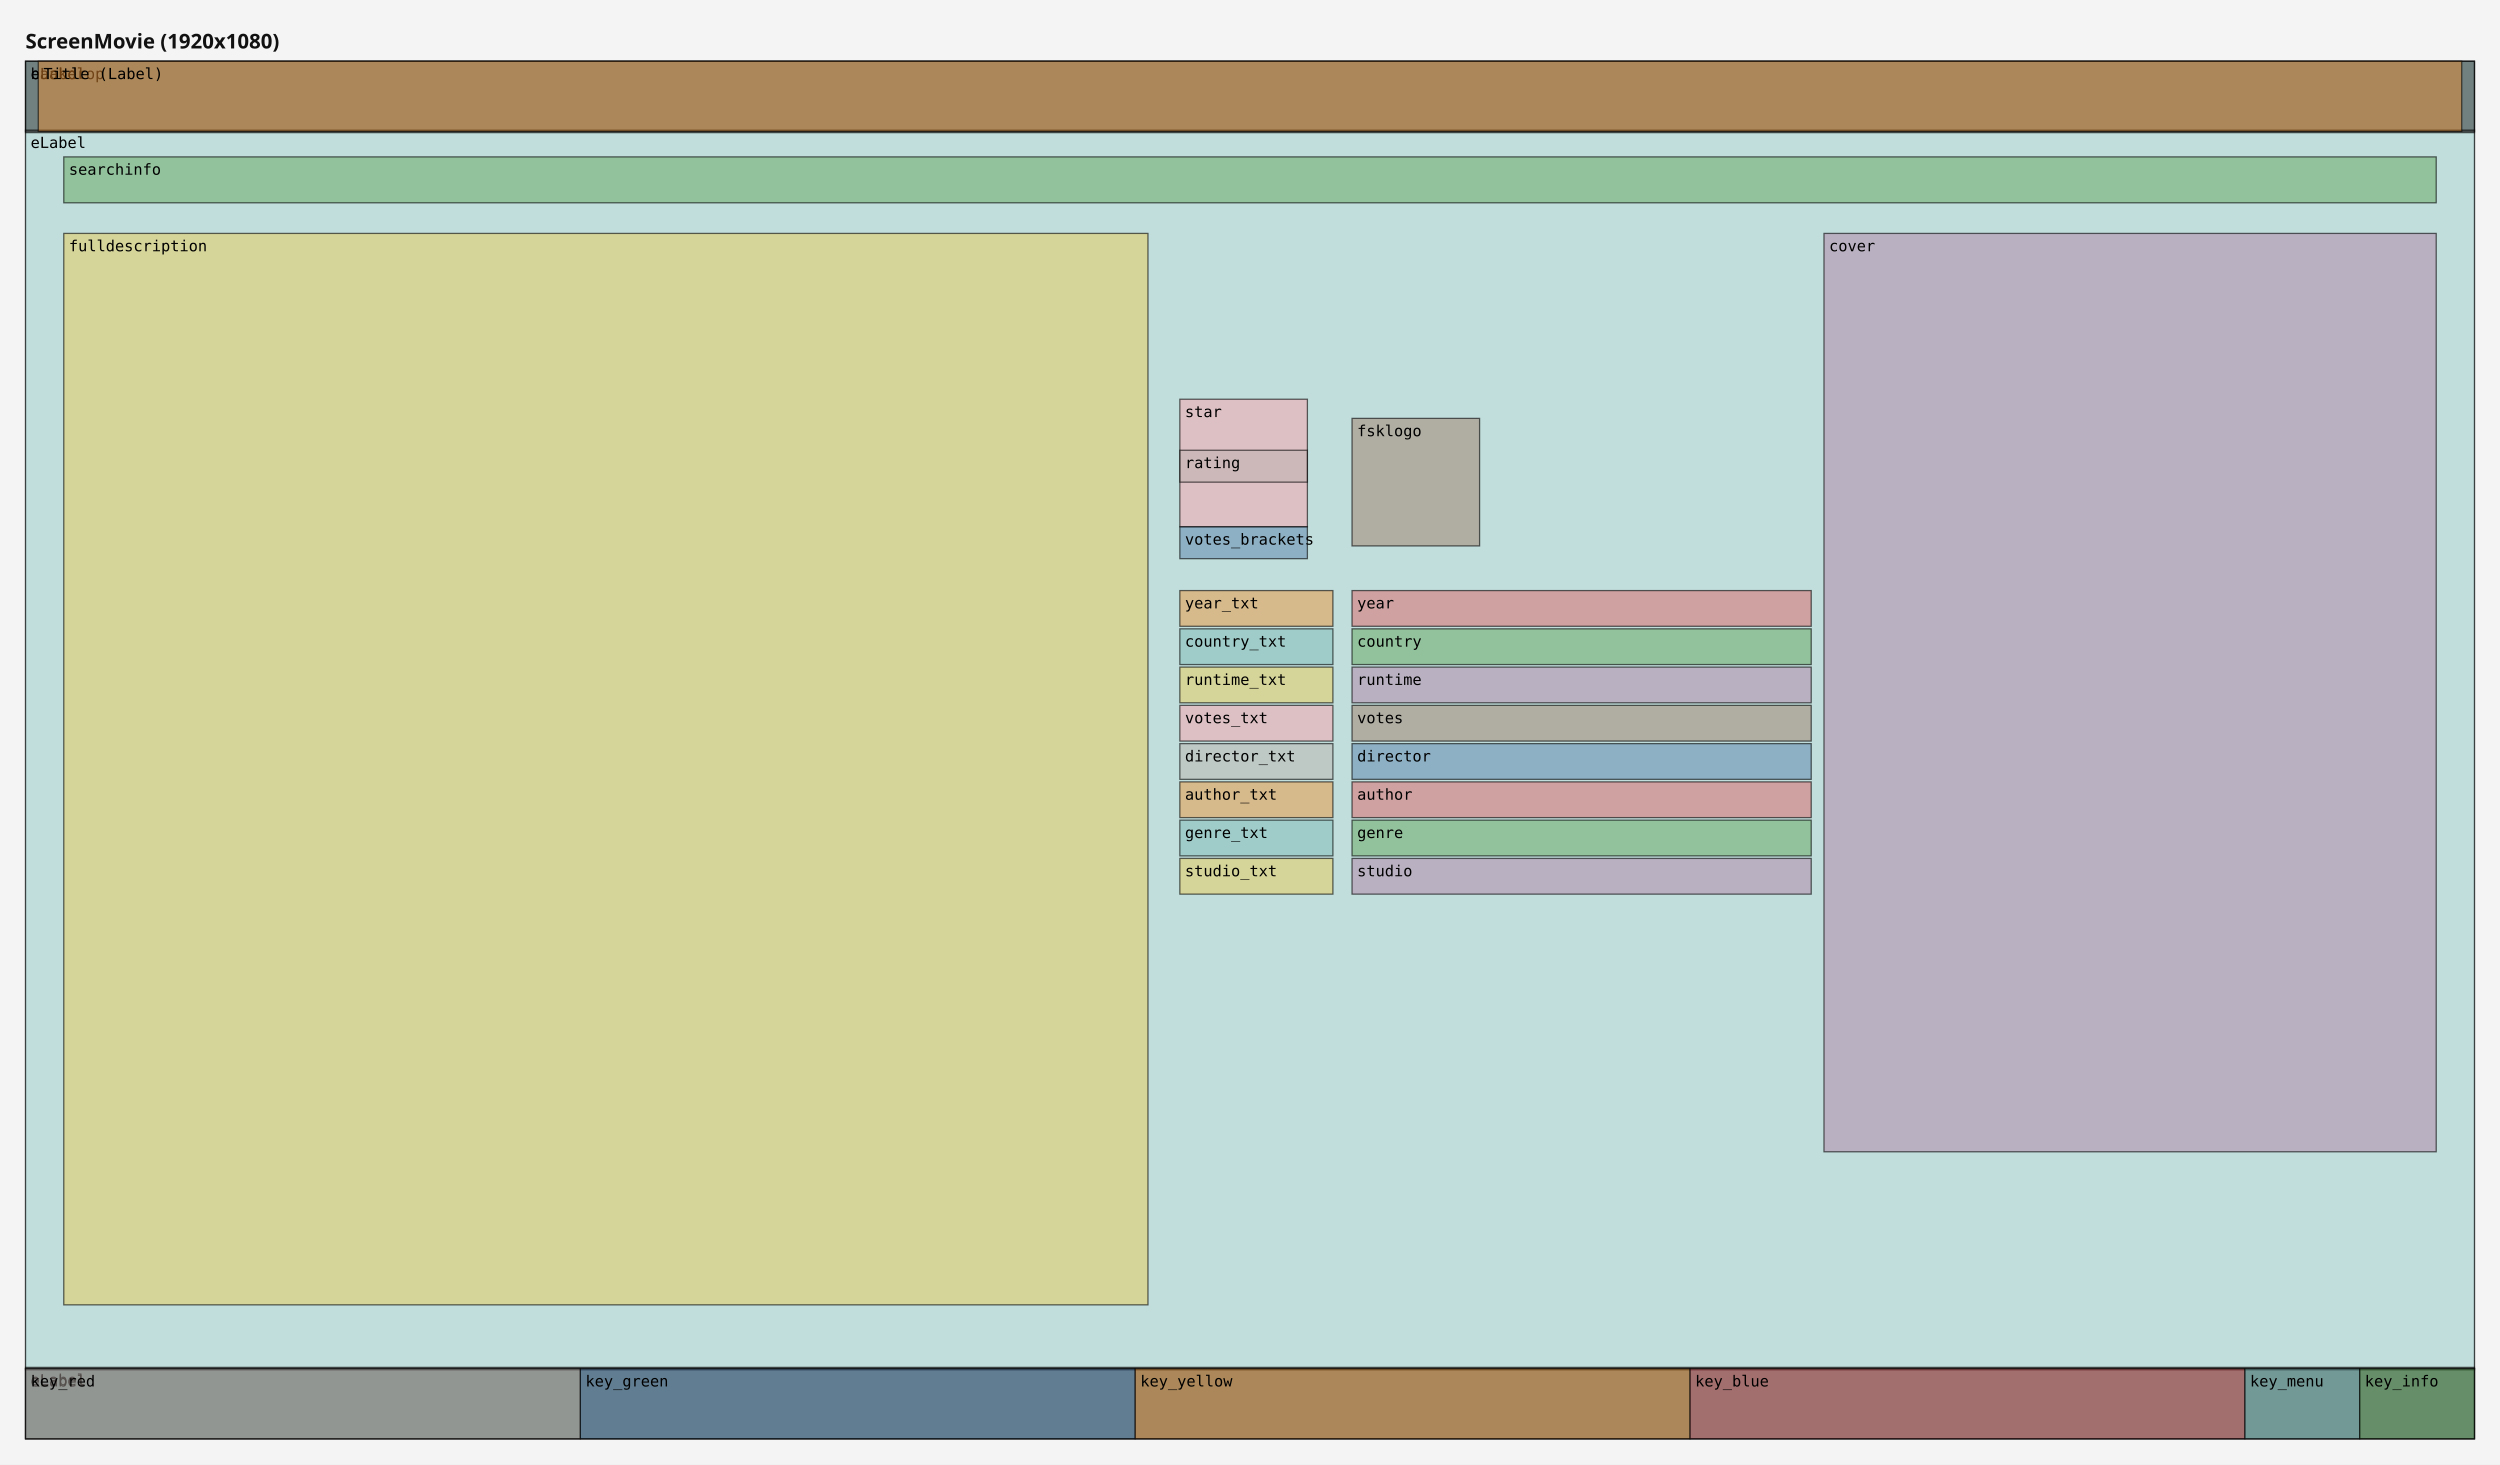
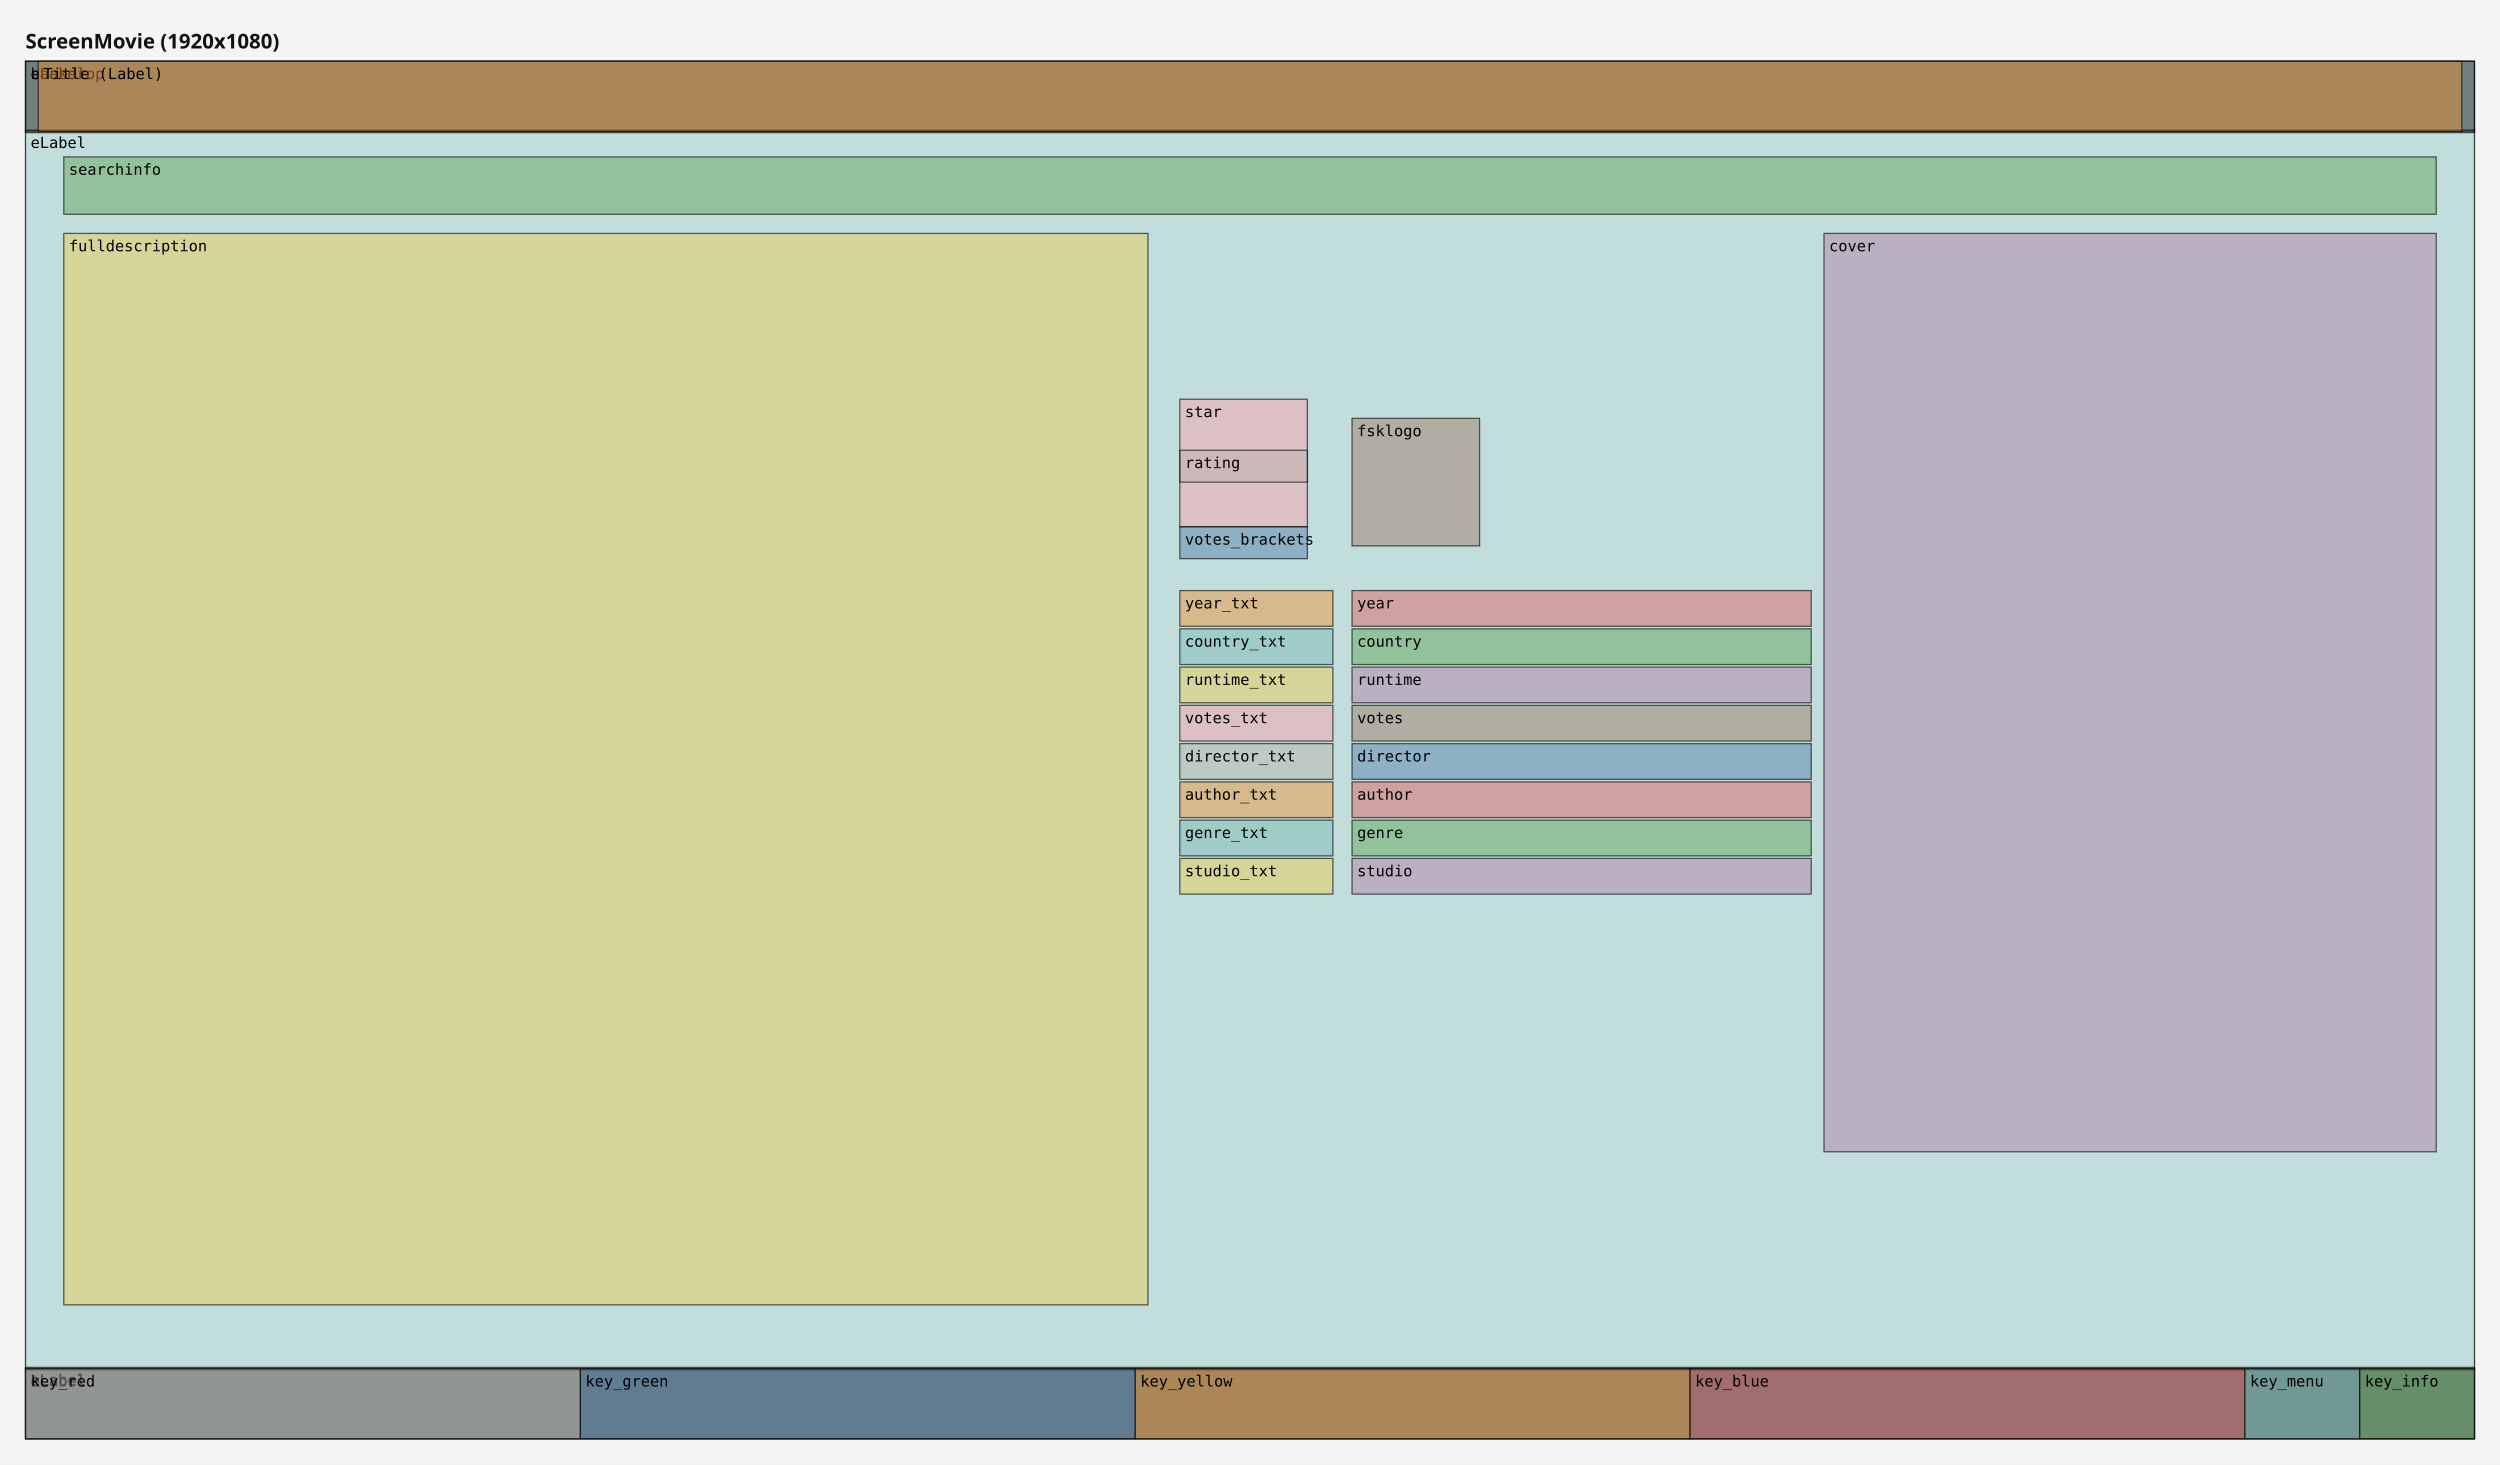
<svg xmlns="http://www.w3.org/2000/svg" width="1960" height="1148" viewBox="0 0 1960 1148">
  <rect x="0" y="0" width="1960" height="1148" fill="#f4f4f4" />
  <text x="20" y="38" font-family="sans-serif" font-size="16" font-weight="bold" fill="#111111">ScreenMovie (1920x1080)</text>
  <g data-screen="0" transform="translate(20,48)">
    <rect x="0" y="0" width="1920" height="1080" fill="#ffffff" stroke="#999999" stroke-width="1" />
    <g>
      <rect data-ref="0:3" x="0" y="0" width="1920" height="1080" fill="#76b7b2" fill-opacity="0.45" stroke="#000000" stroke-opacity="0.6" stroke-width="1" />
      <text x="4" y="14" font-family="monospace" font-size="12" fill="#000000">backdrop</text>
    </g>
    <g>
-       <rect data-ref="0:0" x="0" y="0" width="1920" height="55" fill="#101010" fill-opacity="0.45" stroke="#000000" stroke-opacity="0.6" stroke-width="1" />
+       <rect data-ref="0:0" x="0" y="0" width="1920" height="55" fill="#0e0e0e" fill-opacity="0.45" stroke="#000000" stroke-opacity="0.6" stroke-width="1" />
      <text x="4" y="14" font-family="monospace" font-size="12" fill="#000000">eLabel</text>
    </g>
    <g>
-       <rect data-ref="0:2" x="0" y="54" width="1920" height="2" fill="#404040" fill-opacity="0.45" stroke="#000000" stroke-opacity="0.6" stroke-width="1" />
+       <rect data-ref="0:2" x="0" y="54" width="1920" height="2" fill="#424242" fill-opacity="0.45" stroke="#000000" stroke-opacity="0.6" stroke-width="1" />
      <text x="4" y="68" font-family="monospace" font-size="12" fill="#000000">eLabel</text>
    </g>
    <g>
-       <rect data-ref="0:4" x="30" y="75" width="1860" height="36" fill="#59a14f" fill-opacity="0.45" stroke="#000000" stroke-opacity="0.6" stroke-width="1" />
+       <rect data-ref="0:4" x="30" y="75" width="1860" height="45" fill="#59a14f" fill-opacity="0.45" stroke="#000000" stroke-opacity="0.6" stroke-width="1" />
      <text x="34" y="89" font-family="monospace" font-size="12" fill="#000000">searchinfo</text>
    </g>
    <g>
      <rect data-ref="0:5" x="30" y="135" width="850" height="840" fill="#edc948" fill-opacity="0.45" stroke="#000000" stroke-opacity="0.6" stroke-width="1" />
      <text x="34" y="149" font-family="monospace" font-size="12" fill="#000000">fulldescription</text>
    </g>
    <g>
      <rect data-ref="0:6" x="1410" y="135" width="480" height="720" fill="#b07aa1" fill-opacity="0.45" stroke="#000000" stroke-opacity="0.6" stroke-width="1" />
      <text x="1414" y="149" font-family="monospace" font-size="12" fill="#000000">cover</text>
    </g>
    <g>
      <rect data-ref="0:7" x="905" y="265" width="100" height="100" fill="#ff9da7" fill-opacity="0.45" stroke="#000000" stroke-opacity="0.6" stroke-width="1" />
      <text x="909" y="279" font-family="monospace" font-size="12" fill="#000000">star</text>
    </g>
    <g>
      <rect data-ref="0:11" x="905" y="415" width="120" height="28" fill="#f28e2b" fill-opacity="0.45" stroke="#000000" stroke-opacity="0.6" stroke-width="1" />
      <text x="909" y="429" font-family="monospace" font-size="12" fill="#000000">year_txt</text>
    </g>
    <g>
      <rect data-ref="0:12" x="1040" y="415" width="360" height="28" fill="#e15759" fill-opacity="0.45" stroke="#000000" stroke-opacity="0.6" stroke-width="1" />
      <text x="1044" y="429" font-family="monospace" font-size="12" fill="#000000">year</text>
    </g>
    <g>
      <rect data-ref="0:13" x="905" y="445" width="120" height="28" fill="#76b7b2" fill-opacity="0.45" stroke="#000000" stroke-opacity="0.6" stroke-width="1" />
      <text x="909" y="459" font-family="monospace" font-size="12" fill="#000000">country_txt</text>
    </g>
    <g>
      <rect data-ref="0:14" x="1040" y="445" width="360" height="28" fill="#59a14f" fill-opacity="0.45" stroke="#000000" stroke-opacity="0.6" stroke-width="1" />
      <text x="1044" y="459" font-family="monospace" font-size="12" fill="#000000">country</text>
    </g>
    <g>
      <rect data-ref="0:15" x="905" y="475" width="120" height="28" fill="#edc948" fill-opacity="0.45" stroke="#000000" stroke-opacity="0.6" stroke-width="1" />
      <text x="909" y="489" font-family="monospace" font-size="12" fill="#000000">runtime_txt</text>
    </g>
    <g>
      <rect data-ref="0:16" x="1040" y="475" width="360" height="28" fill="#b07aa1" fill-opacity="0.45" stroke="#000000" stroke-opacity="0.6" stroke-width="1" />
      <text x="1044" y="489" font-family="monospace" font-size="12" fill="#000000">runtime</text>
    </g>
    <g>
      <rect data-ref="0:17" x="905" y="505" width="120" height="28" fill="#ff9da7" fill-opacity="0.45" stroke="#000000" stroke-opacity="0.6" stroke-width="1" />
      <text x="909" y="519" font-family="monospace" font-size="12" fill="#000000">votes_txt</text>
    </g>
    <g>
      <rect data-ref="0:18" x="1040" y="505" width="360" height="28" fill="#9c755f" fill-opacity="0.45" stroke="#000000" stroke-opacity="0.6" stroke-width="1" />
      <text x="1044" y="519" font-family="monospace" font-size="12" fill="#000000">votes</text>
    </g>
    <g>
      <rect data-ref="0:19" x="905" y="535" width="120" height="28" fill="#bab0ac" fill-opacity="0.45" stroke="#000000" stroke-opacity="0.6" stroke-width="1" />
      <text x="909" y="549" font-family="monospace" font-size="12" fill="#000000">director_txt</text>
    </g>
    <g>
      <rect data-ref="0:20" x="1040" y="535" width="360" height="28" fill="#4e79a7" fill-opacity="0.45" stroke="#000000" stroke-opacity="0.6" stroke-width="1" />
      <text x="1044" y="549" font-family="monospace" font-size="12" fill="#000000">director</text>
    </g>
    <g>
      <rect data-ref="0:21" x="905" y="565" width="120" height="28" fill="#f28e2b" fill-opacity="0.45" stroke="#000000" stroke-opacity="0.6" stroke-width="1" />
      <text x="909" y="579" font-family="monospace" font-size="12" fill="#000000">author_txt</text>
    </g>
    <g>
      <rect data-ref="0:22" x="1040" y="565" width="360" height="28" fill="#e15759" fill-opacity="0.45" stroke="#000000" stroke-opacity="0.6" stroke-width="1" />
      <text x="1044" y="579" font-family="monospace" font-size="12" fill="#000000">author</text>
    </g>
    <g>
      <rect data-ref="0:23" x="905" y="595" width="120" height="28" fill="#76b7b2" fill-opacity="0.45" stroke="#000000" stroke-opacity="0.6" stroke-width="1" />
      <text x="909" y="609" font-family="monospace" font-size="12" fill="#000000">genre_txt</text>
    </g>
    <g>
      <rect data-ref="0:24" x="1040" y="595" width="360" height="28" fill="#59a14f" fill-opacity="0.45" stroke="#000000" stroke-opacity="0.6" stroke-width="1" />
      <text x="1044" y="609" font-family="monospace" font-size="12" fill="#000000">genre</text>
    </g>
    <g>
      <rect data-ref="0:25" x="905" y="625" width="120" height="28" fill="#edc948" fill-opacity="0.45" stroke="#000000" stroke-opacity="0.6" stroke-width="1" />
      <text x="909" y="639" font-family="monospace" font-size="12" fill="#000000">studio_txt</text>
    </g>
    <g>
      <rect data-ref="0:26" x="1040" y="625" width="360" height="28" fill="#b07aa1" fill-opacity="0.45" stroke="#000000" stroke-opacity="0.6" stroke-width="1" />
      <text x="1044" y="639" font-family="monospace" font-size="12" fill="#000000">studio</text>
    </g>
    <g>
-       <rect data-ref="0:27" x="0" y="1024" width="1920" height="2" fill="#404040" fill-opacity="0.45" stroke="#000000" stroke-opacity="0.6" stroke-width="1" />
+       <rect data-ref="0:27" x="0" y="1024" width="1920" height="2" fill="#424242" fill-opacity="0.45" stroke="#000000" stroke-opacity="0.6" stroke-width="1" />
      <text x="4" y="1038" font-family="monospace" font-size="12" fill="#000000">eLabel</text>
    </g>
    <g>
-       <rect data-ref="0:28" x="0" y="1025" width="1920" height="55" fill="#101010" fill-opacity="0.45" stroke="#000000" stroke-opacity="0.6" stroke-width="1" />
+       <rect data-ref="0:28" x="0" y="1025" width="1920" height="55" fill="#0e0e0e" fill-opacity="0.45" stroke="#000000" stroke-opacity="0.6" stroke-width="1" />
      <text x="4" y="1039" font-family="monospace" font-size="12" fill="#000000">eLabel</text>
    </g>
    <g>
      <rect data-ref="0:1" x="10" y="0" width="1900" height="55" fill="#f28e2b" fill-opacity="0.45" stroke="#000000" stroke-opacity="0.6" stroke-width="1" />
      <text x="14" y="14" font-family="monospace" font-size="12" fill="#000000">Title (Label)</text>
    </g>
    <g>
      <rect data-ref="0:8" x="1040" y="280" width="100" height="100" fill="#9c755f" fill-opacity="0.45" stroke="#000000" stroke-opacity="0.6" stroke-width="1" />
      <text x="1044" y="294" font-family="monospace" font-size="12" fill="#000000">fsklogo</text>
    </g>
    <g>
      <rect data-ref="0:9" x="905" y="305" width="100" height="25" fill="#bab0ac" fill-opacity="0.45" stroke="#000000" stroke-opacity="0.6" stroke-width="1" />
      <text x="909" y="319" font-family="monospace" font-size="12" fill="#000000">rating</text>
    </g>
    <g>
      <rect data-ref="0:10" x="905" y="365" width="100" height="25" fill="#4e79a7" fill-opacity="0.45" stroke="#000000" stroke-opacity="0.6" stroke-width="1" />
      <text x="909" y="379" font-family="monospace" font-size="12" fill="#000000">votes_brackets</text>
    </g>
    <g>
      <rect data-ref="0:29" x="0" y="1025" width="435" height="55" fill="#bab0ac" fill-opacity="0.45" stroke="#000000" stroke-opacity="0.6" stroke-width="1" />
      <text x="4" y="1039" font-family="monospace" font-size="12" fill="#000000">key_red</text>
    </g>
    <g>
      <rect data-ref="0:30" x="435" y="1025" width="435" height="55" fill="#4e79a7" fill-opacity="0.45" stroke="#000000" stroke-opacity="0.6" stroke-width="1" />
      <text x="439" y="1039" font-family="monospace" font-size="12" fill="#000000">key_green</text>
    </g>
    <g>
      <rect data-ref="0:31" x="870" y="1025" width="435" height="55" fill="#f28e2b" fill-opacity="0.45" stroke="#000000" stroke-opacity="0.6" stroke-width="1" />
      <text x="874" y="1039" font-family="monospace" font-size="12" fill="#000000">key_yellow</text>
    </g>
    <g>
      <rect data-ref="0:32" x="1305" y="1025" width="435" height="55" fill="#e15759" fill-opacity="0.45" stroke="#000000" stroke-opacity="0.6" stroke-width="1" />
      <text x="1309" y="1039" font-family="monospace" font-size="12" fill="#000000">key_blue</text>
    </g>
    <g>
      <rect data-ref="0:33" x="1740" y="1025" width="90" height="55" fill="#76b7b2" fill-opacity="0.45" stroke="#000000" stroke-opacity="0.6" stroke-width="1" />
      <text x="1744" y="1039" font-family="monospace" font-size="12" fill="#000000">key_menu</text>
    </g>
    <g>
      <rect data-ref="0:34" x="1830" y="1025" width="90" height="55" fill="#59a14f" fill-opacity="0.45" stroke="#000000" stroke-opacity="0.6" stroke-width="1" />
      <text x="1834" y="1039" font-family="monospace" font-size="12" fill="#000000">key_info</text>
    </g>
  </g>
</svg>
